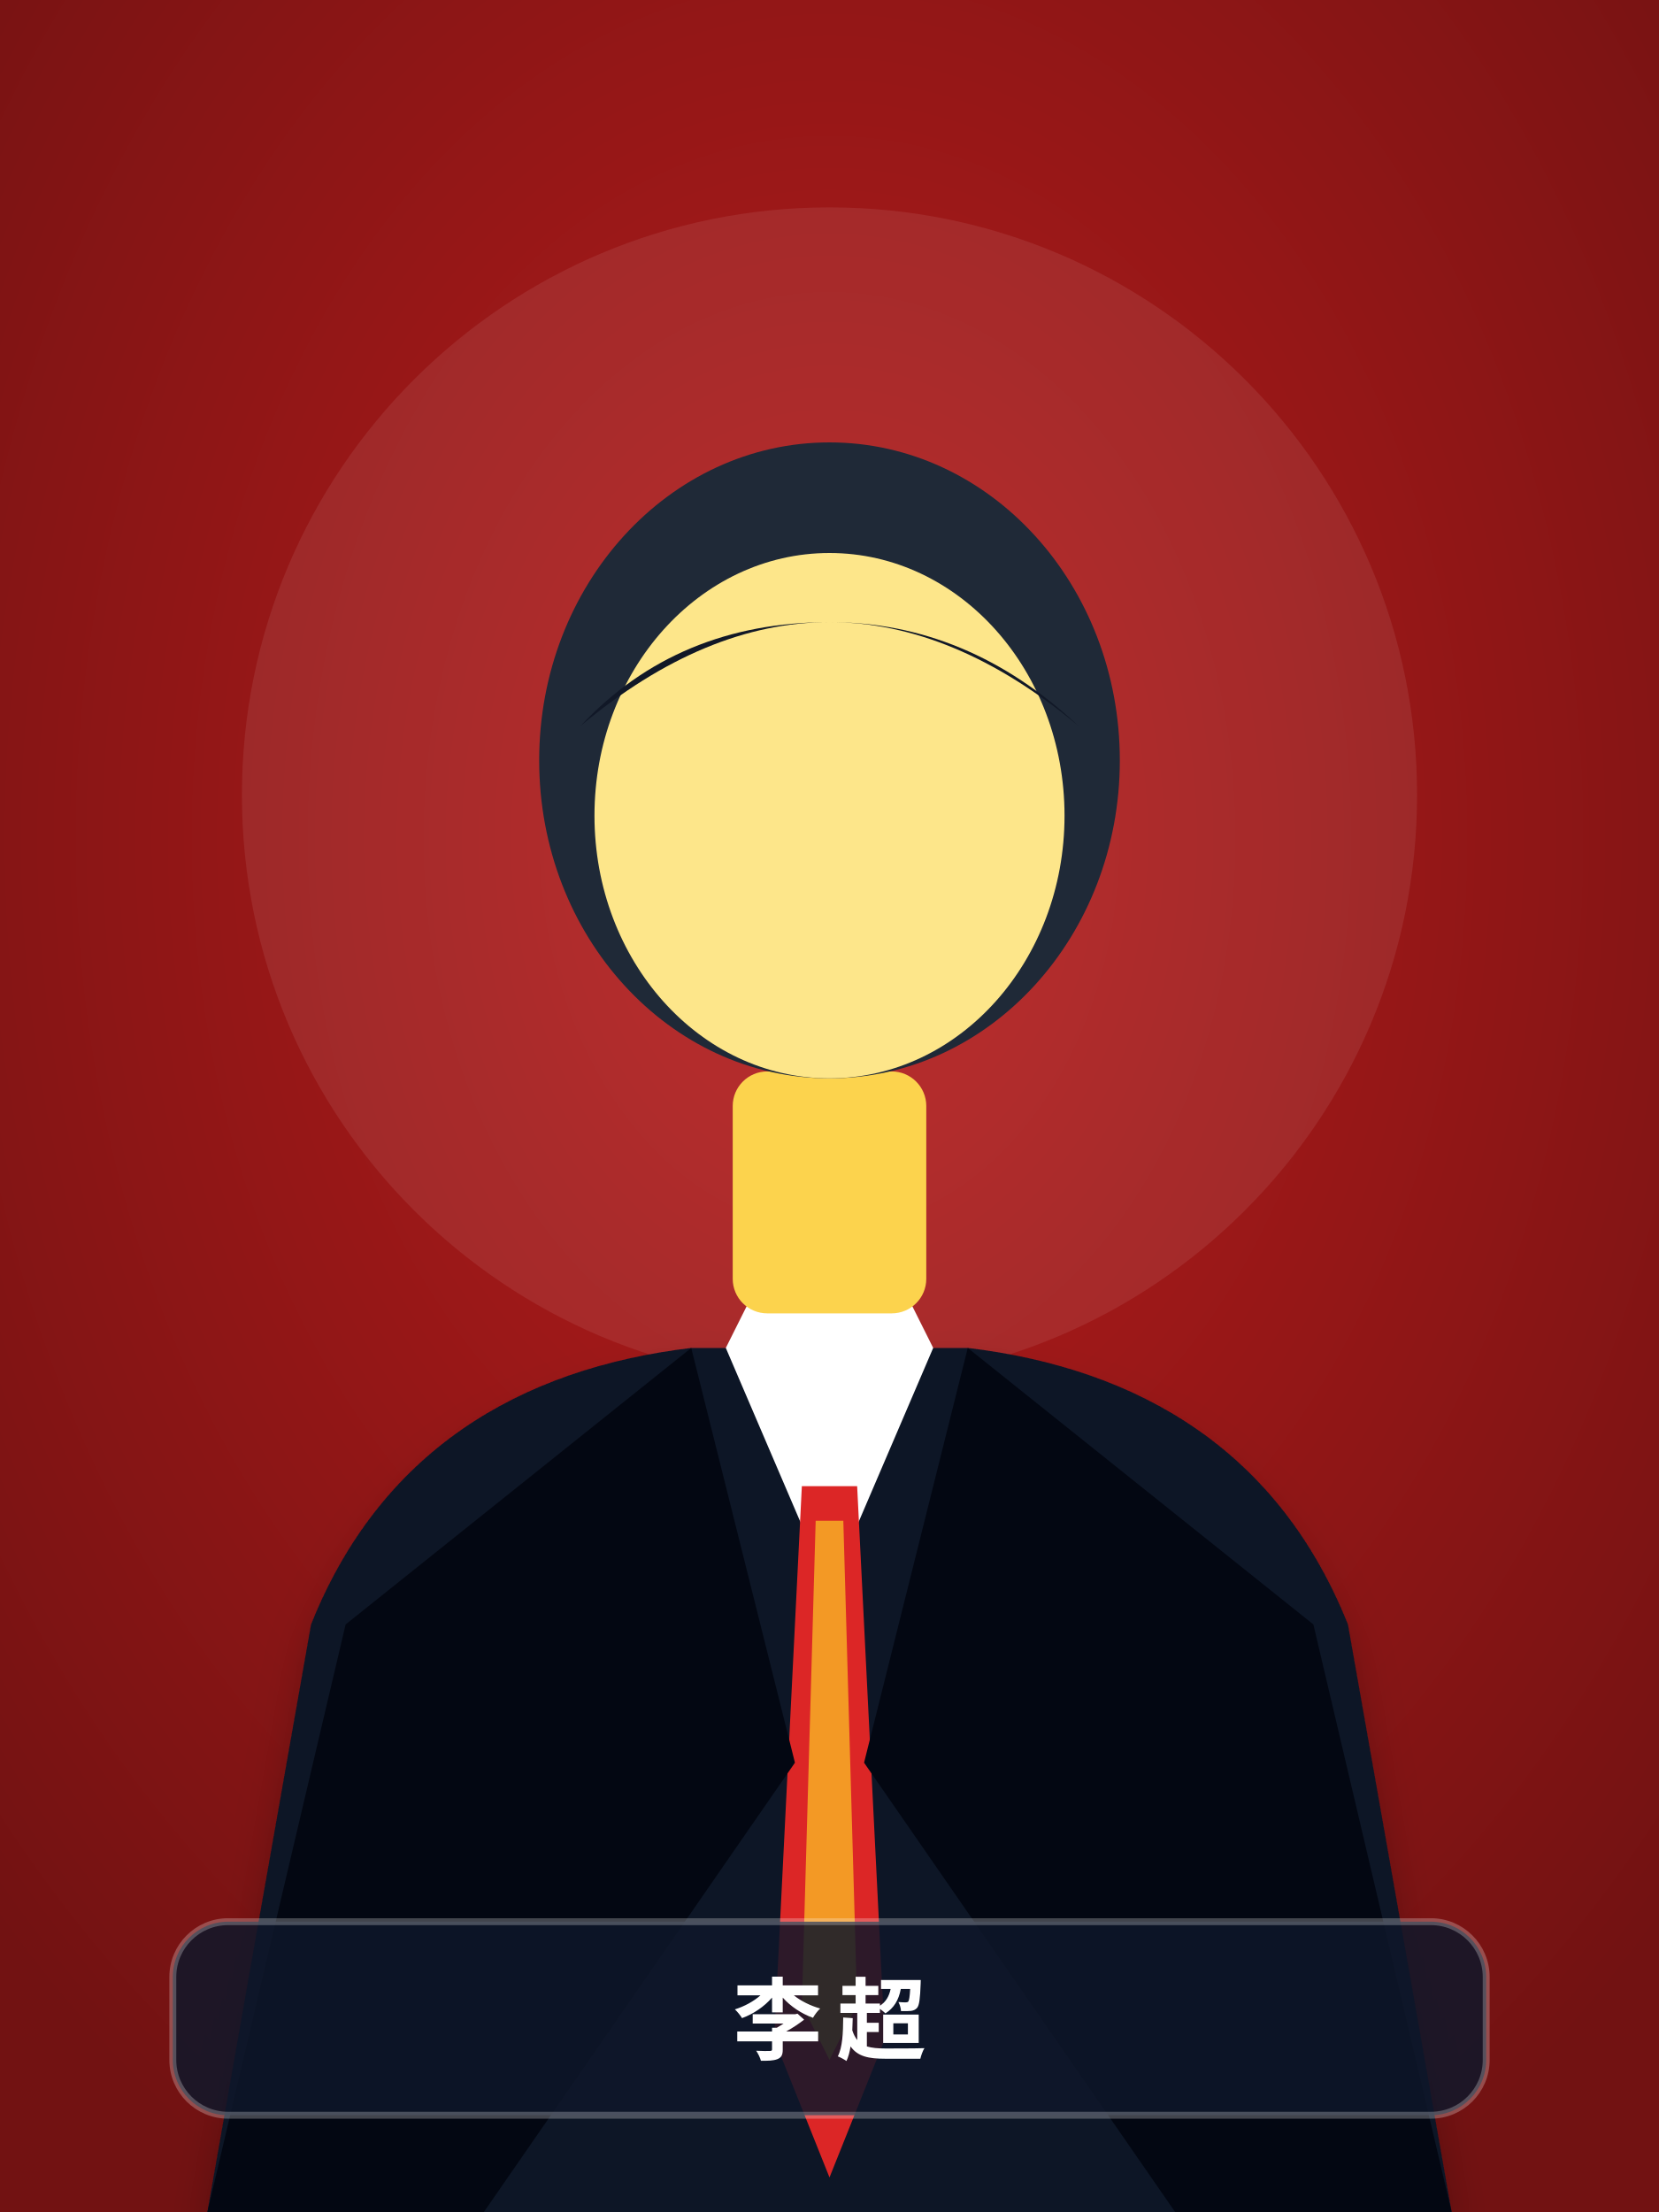
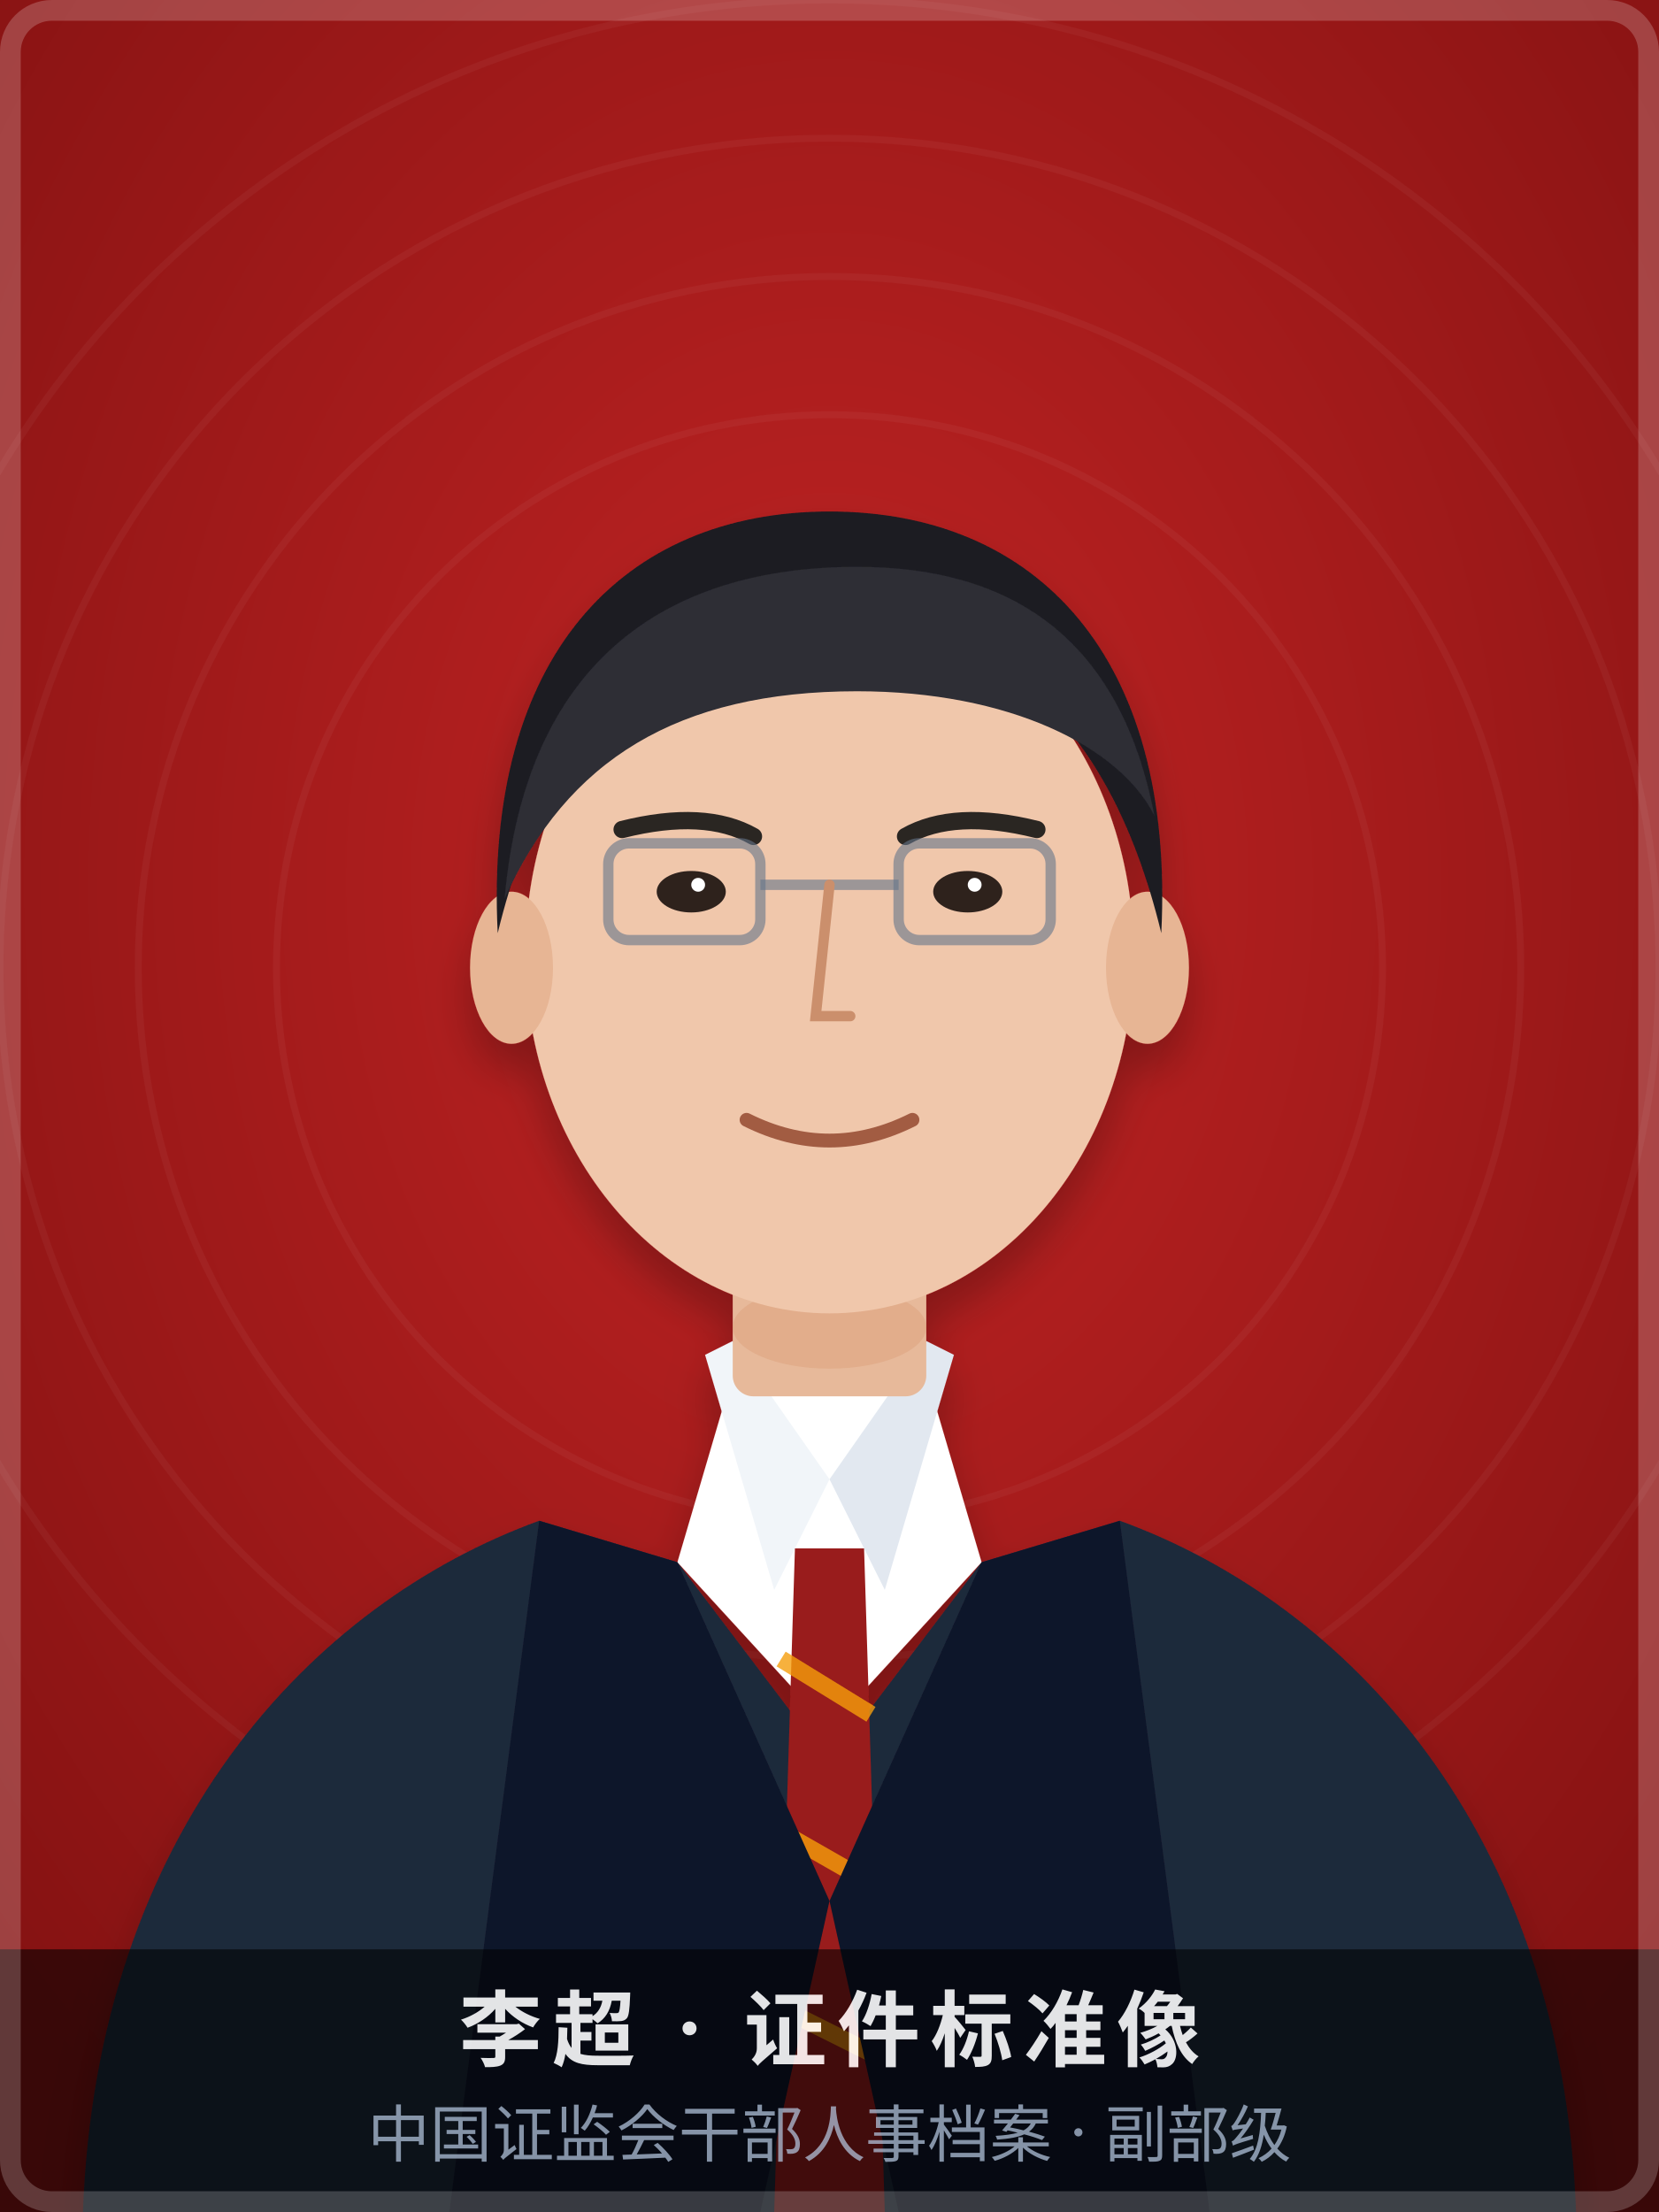
<svg xmlns="http://www.w3.org/2000/svg" viewBox="0 0 240 320" width="240" height="320">
  <defs>
-     <radialGradient id="bgGrad-li-chao" cx="50%" cy="38%" r="70%">
-       <stop offset="0%" stop-color="#b91c1c" />
-       <stop offset="100%" stop-color="#721212" />
+     <radialGradient id="bgGrad-li-chao" cx="50%" cy="40%" r="70%">
+       <stop offset="0%" stop-color="#c22424" />
+       <stop offset="100%" stop-color="#851212" />
    </radialGradient>
    <filter id="shadow-li-chao" x="-10%" y="-10%" width="120%" height="120%">
      <feDropShadow dx="0" dy="4" stdDeviation="3" flood-opacity="0.25" />
    </filter>
  </defs>
  <rect width="240" height="320" fill="url(#bgGrad-li-chao)" />
-   <circle cx="120" cy="115" r="85" fill="white" opacity="0.08" />
-   <path d="M 30 320 L 45 235 C 55 210 75 198 100 195 L 140 195 C 165 198 185 210 195 235 L 210 320 Z" fill="#111827" filter="url(#shadow-li-chao)" />
-   <polygon points="105,195 120,230 135,195 130,185 110,185" fill="#ffffff" />
-   <polygon points="116,215 124,215 128,295 120,315 112,295" fill="#dc2626" />
-   <polygon points="118,220 122,220 124,290 120,298 116,290" fill="#fbbf24" opacity="0.75" />
-   <polygon points="50,235 100,195 115,255 70,320 30,320" fill="#030712" />
-   <polygon points="190,235 140,195 125,255 170,320 210,320" fill="#030712" />
-   <rect x="106" y="155" width="28" height="35" rx="5" fill="#fcd34d" />
-   <ellipse cx="120" cy="110" rx="42" ry="46" fill="#1f2937" />
-   <ellipse cx="120" cy="118" rx="34" ry="38" fill="#fde68a" />
-   <path d="M 84 105 Q 120 75 156 105 Q 140 90 120 90 Q 98 90 84 105 Z" fill="#111827" />
-   <rect x="25" y="278" width="190" height="28" rx="8" fill="rgba(15, 23, 42, 0.85)" stroke="rgba(255, 255, 255, 0.25)" stroke-width="1" />
-   <text x="120" y="297" font-family="-apple-system, BlinkMacSystemFont, 'Segoe UI', PingFang SC, 'Microsoft YaHei', sans-serif" font-size="13" font-weight="bold" fill="#ffffff" text-anchor="middle" letter-spacing="2">
-     李超
-   </text>
+   <g opacity="0.04" stroke="#ffffff" stroke-width="1" fill="none">
+     <circle cx="120" cy="140" r="80" />
+     <circle cx="120" cy="140" r="100" />
+     <circle cx="120" cy="140" r="120" />
+     <circle cx="120" cy="140" r="140" />
+   </g>
+   <g filter="url(#shadow-li-chao)">
+     <path d="M 12 320 C 14 265, 45 232, 78 220 L 98 226 L 120 255 L 142 226 L 162 220 C 195 232, 226 265, 228 320 Z" fill="#1e293b" />
+     <polygon points="98,226 120,250 142,226 132,192 108,192" fill="#ffffff" />
+     <polygon points="102,196 112,230 120,214 106,194" fill="#f1f5f9" />
+     <polygon points="138,196 128,230 120,214 134,194" fill="#e2e8f0" />
+     <polygon points="115,224 125,224 128,320 112,320" fill="#991b1b" />
+     <line x1="113" y1="240" x2="126" y2="248" stroke="#f59e0b" stroke-width="2.5" opacity="0.8" />
+     <line x1="113" y1="265" x2="127" y2="273" stroke="#f59e0b" stroke-width="2.5" opacity="0.8" />
+     <line x1="112" y1="290" x2="128" y2="298" stroke="#f59e0b" stroke-width="2.5" opacity="0.8" />
+     <polygon points="78,220 98,226 120,275 110,320 65,320" fill="#0f172a" />
+     <polygon points="162,220 142,226 120,275 130,320 175,320" fill="#0f172a" />
+     <rect x="106" y="172" width="28" height="30" rx="3" fill="#e7b99a" />
+     <ellipse cx="120" cy="192" rx="14" ry="6" fill="#d99b75" opacity="0.4" />
+     <ellipse cx="120" cy="138" rx="44" ry="52" fill="#f0c7ab" />
+     <ellipse cx="74" cy="140" rx="6" ry="11" fill="#e7b594" />
+     <ellipse cx="166" cy="140" rx="6" ry="11" fill="#e7b594" />
+     <path d="M 72 135 C 70 95, 90 74, 120 74 C 150 74, 170 95, 168 135 C 160 102, 142 90, 120 90 C 98 90, 80 102, 72 135 Z" fill="#1e1e24" />
+     <path d="M 73 130 C 76 96, 96 82, 124 82 C 146 82, 162 92, 167 118 C 162 108, 146 100, 124 100 C 98 100, 82 110, 73 130 Z" fill="#2d2d34" />
+     <path d="M 90 120 Q 102 117 109 121" stroke="#2b2623" stroke-width="2.5" stroke-linecap="round" fill="none" />
+     <path d="M 150 120 Q 138 117 131 121" stroke="#2b2623" stroke-width="2.5" stroke-linecap="round" fill="none" />
+     <ellipse cx="100" cy="129" rx="5" ry="3" fill="#2d221e" />
+     <ellipse cx="140" cy="129" rx="5" ry="3" fill="#2d221e" />
+     <circle cx="101" cy="128" r="1" fill="#ffffff" />
+     <circle cx="141" cy="128" r="1" fill="#ffffff" />
+     <rect x="88" y="122" width="22" height="14" rx="3" fill="none" stroke="#64748b" stroke-width="1.5" opacity="0.6" />
+     <rect x="130" y="122" width="22" height="14" rx="3" fill="none" stroke="#64748b" stroke-width="1.5" opacity="0.6" />
+     <line x1="110" y1="128" x2="130" y2="128" stroke="#64748b" stroke-width="1.5" opacity="0.6" />
+     <path d="M 120 128 L 118 147 L 123 147" stroke="#cb8f6c" stroke-width="1.5" stroke-linecap="round" fill="none" />
+     <path d="M 108 162 Q 120 168 132 162" stroke="#a25b42" stroke-width="2" stroke-linecap="round" fill="none" />
+   </g>
+   <g opacity="0.88">
+     <rect x="0" y="282" width="240" height="38" fill="#000000" fill-opacity="0.65" />
+     <text x="120" y="298" font-family="-apple-system, BlinkMacSystemFont, 'PingFang SC', 'Microsoft YaHei', sans-serif" font-size="12" font-weight="bold" fill="#ffffff" text-anchor="middle" letter-spacing="1.5">
+       李超 · 证件标准像
+     </text>
+     <text x="120" y="312" font-family="-apple-system, BlinkMacSystemFont, 'PingFang SC', sans-serif" font-size="9" fill="#94a3b8" text-anchor="middle">
+       中国证监会干部人事档案 · 副部级
+     </text>
+   </g>
+   <rect x="1.5" y="1.5" width="237" height="317" rx="6" fill="none" stroke="#ffffff" stroke-opacity="0.2" stroke-width="3" />
</svg>
